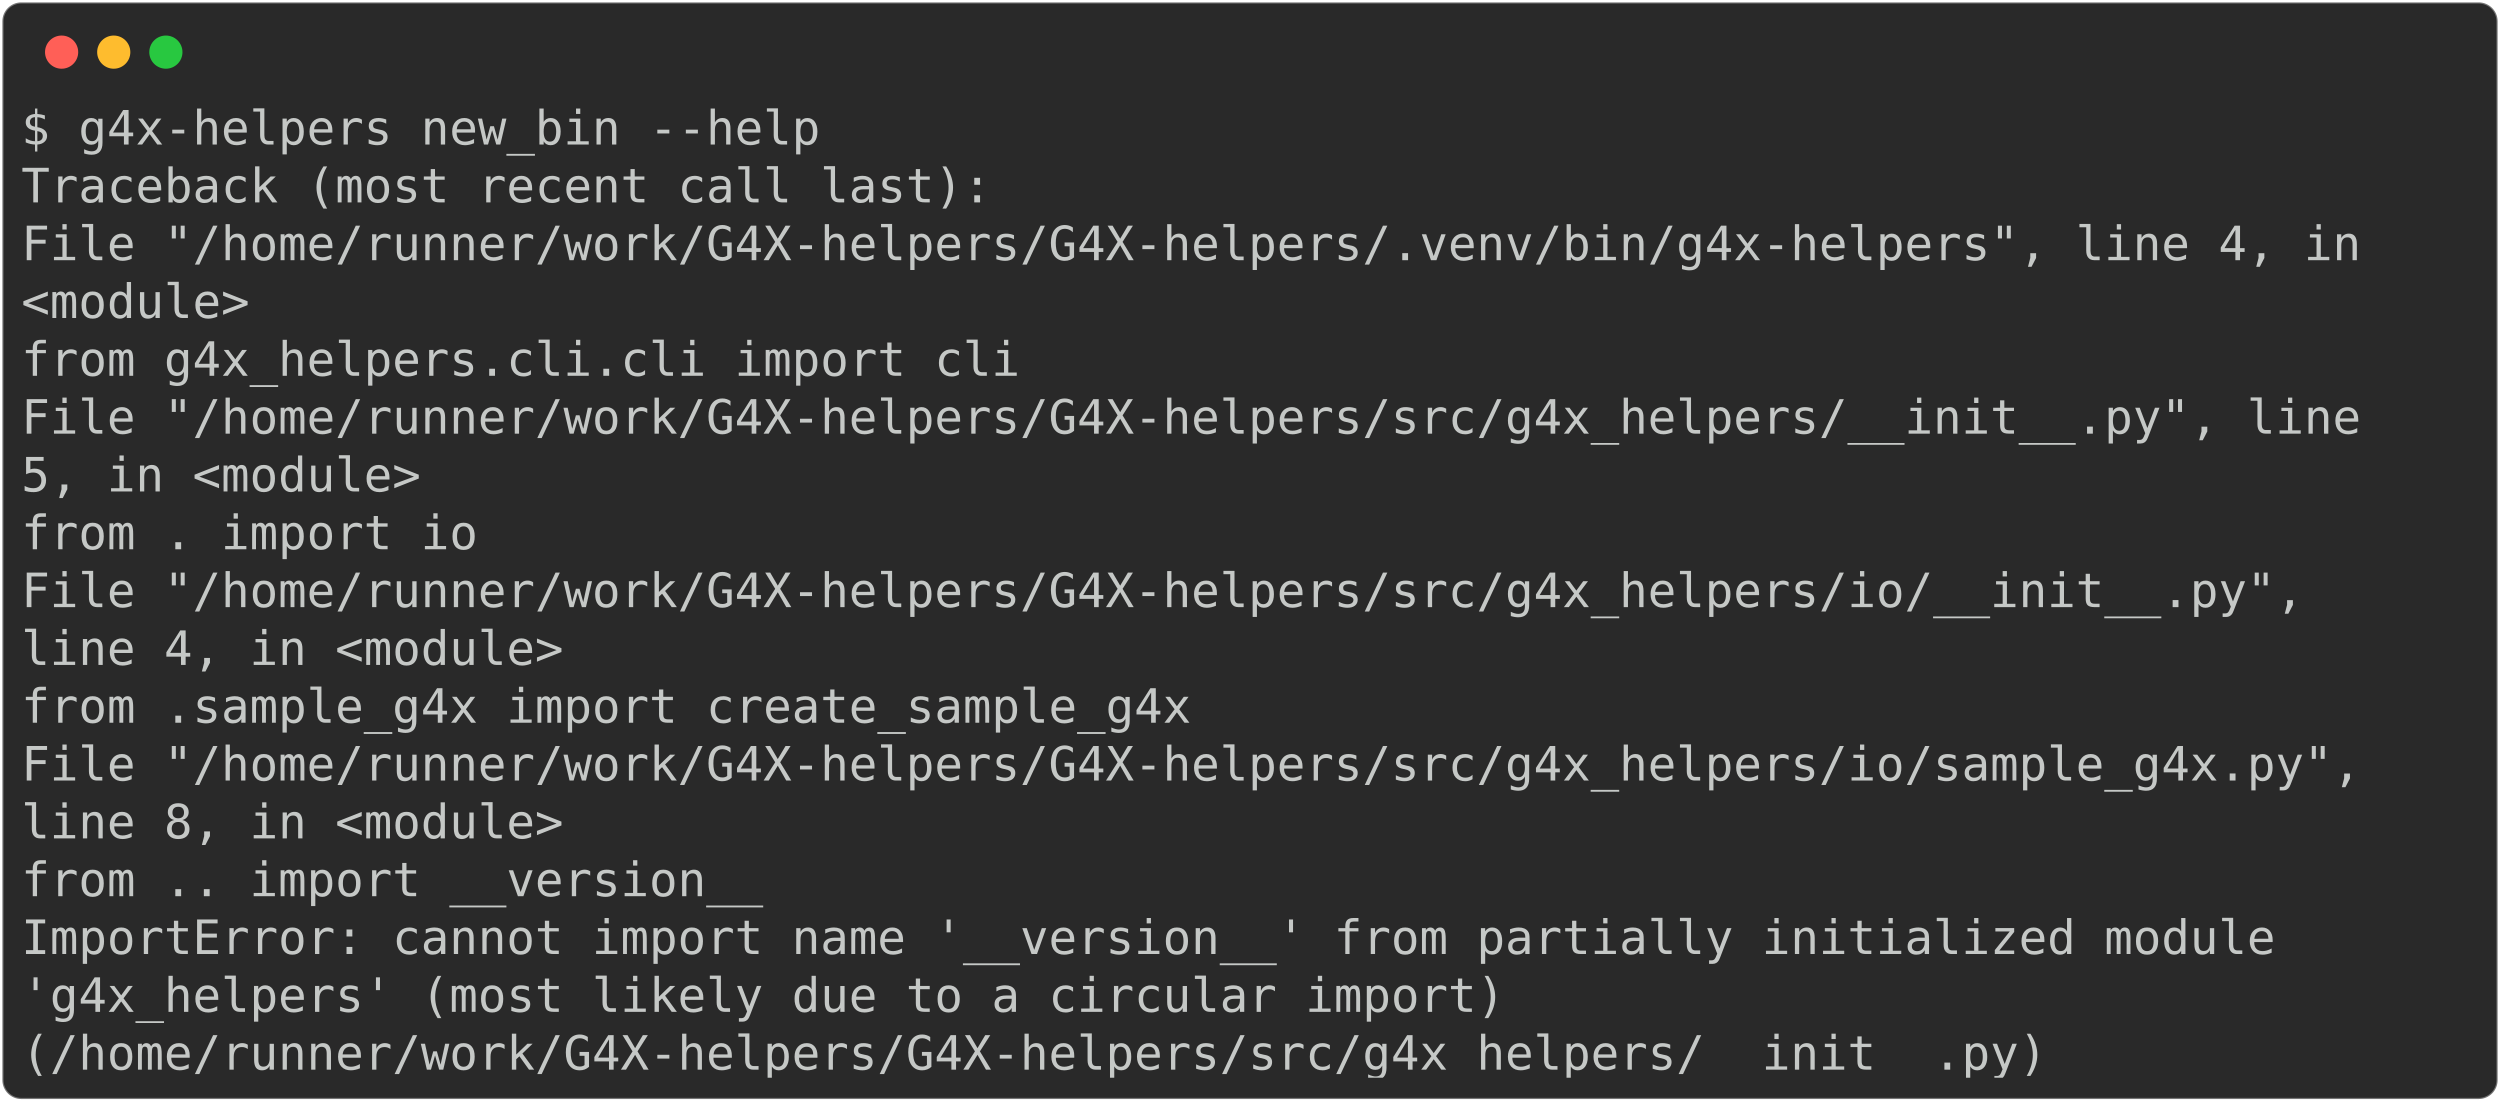
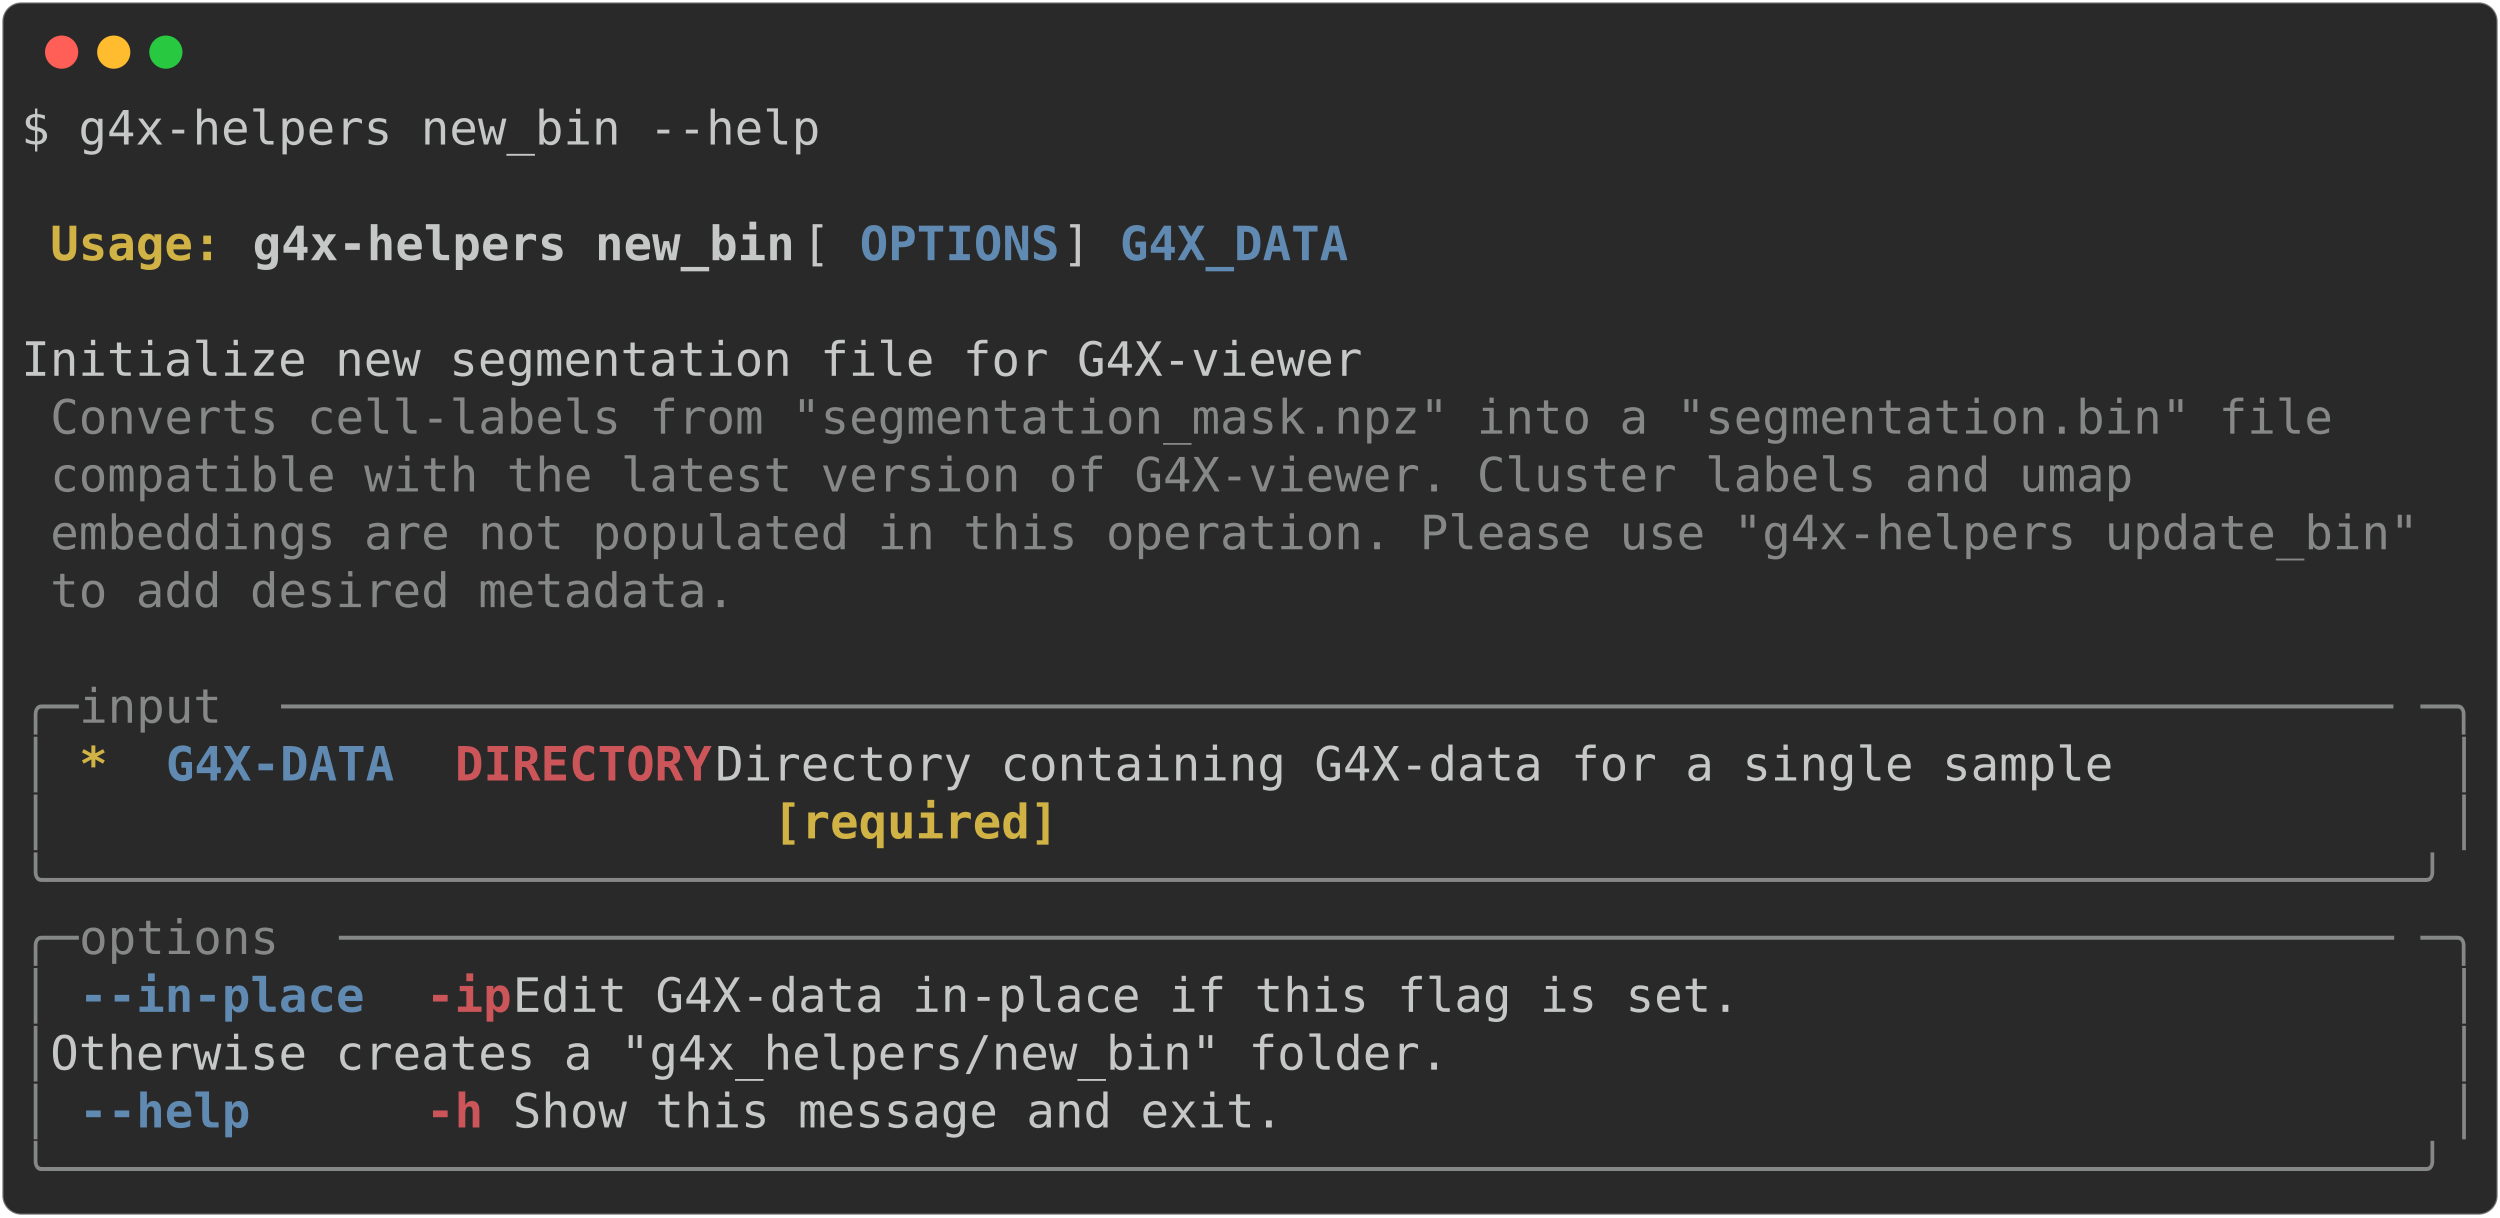
- <svg xmlns="http://www.w3.org/2000/svg" class="rich-terminal" viewBox="0 0 1055 464.8">
+ <svg xmlns="http://www.w3.org/2000/svg" class="rich-terminal" viewBox="0 0 1055 513.6">
  <style>

    @font-face {
        font-family: "Fira Code";
        src: local("FiraCode-Regular"),
                url("https://cdnjs.cloudflare.com/ajax/libs/firacode/6.2.0/woff2/FiraCode-Regular.woff2") format("woff2"),
                url("https://cdnjs.cloudflare.com/ajax/libs/firacode/6.2.0/woff/FiraCode-Regular.woff") format("woff");
        font-style: normal;
        font-weight: 400;
    }
    @font-face {
        font-family: "Fira Code";
        src: local("FiraCode-Bold"),
                url("https://cdnjs.cloudflare.com/ajax/libs/firacode/6.2.0/woff2/FiraCode-Bold.woff2") format("woff2"),
                url("https://cdnjs.cloudflare.com/ajax/libs/firacode/6.2.0/woff/FiraCode-Bold.woff") format("woff");
        font-style: bold;
        font-weight: 700;
    }

-     .terminal-3146029323-matrix {
+     .terminal-2021575625-matrix {
        font-family: Fira Code, monospace;
        font-size: 20px;
        line-height: 24.4px;
        font-variant-east-asian: full-width;
    }

-     .terminal-3146029323-title {
+     .terminal-2021575625-title {
        font-size: 18px;
        font-weight: bold;
        font-family: arial;
    }

-     .terminal-3146029323-r1 { fill: #c5c8c6 }
+     .terminal-2021575625-r1 { fill: #c5c8c6 }
+ .terminal-2021575625-r2 { fill: #d0b344;font-weight: bold }
+ .terminal-2021575625-r3 { fill: #c5c8c6;font-weight: bold }
+ .terminal-2021575625-r4 { fill: #608ab1;font-weight: bold }
+ .terminal-2021575625-r5 { fill: #868887 }
+ .terminal-2021575625-r6 { fill: #cc555a;font-weight: bold }
    </style>
  <defs>
-     <clipPath id="terminal-3146029323-clip-terminal">
-       <rect x="0" y="0" width="1036.0" height="413.8" />
+     <clipPath id="terminal-2021575625-clip-terminal">
+       <rect x="0" y="0" width="1036.0" height="462.6" />
    </clipPath>
-     <clipPath id="terminal-3146029323-line-0">
+     <clipPath id="terminal-2021575625-line-0">
      <rect x="0" y="1.5" width="1037" height="24.65" />
    </clipPath>
-     <clipPath id="terminal-3146029323-line-1">
+     <clipPath id="terminal-2021575625-line-1">
      <rect x="0" y="25.9" width="1037" height="24.65" />
    </clipPath>
-     <clipPath id="terminal-3146029323-line-2">
+     <clipPath id="terminal-2021575625-line-2">
      <rect x="0" y="50.3" width="1037" height="24.65" />
    </clipPath>
-     <clipPath id="terminal-3146029323-line-3">
+     <clipPath id="terminal-2021575625-line-3">
      <rect x="0" y="74.7" width="1037" height="24.65" />
    </clipPath>
-     <clipPath id="terminal-3146029323-line-4">
+     <clipPath id="terminal-2021575625-line-4">
      <rect x="0" y="99.1" width="1037" height="24.65" />
    </clipPath>
-     <clipPath id="terminal-3146029323-line-5">
+     <clipPath id="terminal-2021575625-line-5">
      <rect x="0" y="123.5" width="1037" height="24.65" />
    </clipPath>
-     <clipPath id="terminal-3146029323-line-6">
+     <clipPath id="terminal-2021575625-line-6">
      <rect x="0" y="147.9" width="1037" height="24.65" />
    </clipPath>
-     <clipPath id="terminal-3146029323-line-7">
+     <clipPath id="terminal-2021575625-line-7">
      <rect x="0" y="172.3" width="1037" height="24.65" />
    </clipPath>
-     <clipPath id="terminal-3146029323-line-8">
+     <clipPath id="terminal-2021575625-line-8">
      <rect x="0" y="196.7" width="1037" height="24.65" />
    </clipPath>
-     <clipPath id="terminal-3146029323-line-9">
+     <clipPath id="terminal-2021575625-line-9">
      <rect x="0" y="221.1" width="1037" height="24.65" />
    </clipPath>
-     <clipPath id="terminal-3146029323-line-10">
+     <clipPath id="terminal-2021575625-line-10">
      <rect x="0" y="245.5" width="1037" height="24.65" />
    </clipPath>
-     <clipPath id="terminal-3146029323-line-11">
+     <clipPath id="terminal-2021575625-line-11">
      <rect x="0" y="269.9" width="1037" height="24.65" />
    </clipPath>
-     <clipPath id="terminal-3146029323-line-12">
+     <clipPath id="terminal-2021575625-line-12">
      <rect x="0" y="294.3" width="1037" height="24.65" />
    </clipPath>
-     <clipPath id="terminal-3146029323-line-13">
+     <clipPath id="terminal-2021575625-line-13">
      <rect x="0" y="318.7" width="1037" height="24.65" />
    </clipPath>
-     <clipPath id="terminal-3146029323-line-14">
+     <clipPath id="terminal-2021575625-line-14">
      <rect x="0" y="343.1" width="1037" height="24.65" />
    </clipPath>
-     <clipPath id="terminal-3146029323-line-15">
+     <clipPath id="terminal-2021575625-line-15">
      <rect x="0" y="367.5" width="1037" height="24.65" />
    </clipPath>
+     <clipPath id="terminal-2021575625-line-16">
+       <rect x="0" y="391.9" width="1037" height="24.65" />
+     </clipPath>
+     <clipPath id="terminal-2021575625-line-17">
+       <rect x="0" y="416.3" width="1037" height="24.65" />
+     </clipPath>
  </defs>
-   <rect fill="#292929" stroke="rgba(255,255,255,0.35)" stroke-width="1" x="1" y="1" width="1053" height="462.8" rx="8" />
+   <rect fill="#292929" stroke="rgba(255,255,255,0.35)" stroke-width="1" x="1" y="1" width="1053" height="511.6" rx="8" />
  <g transform="translate(26,22)">
    <circle cx="0" cy="0" r="7" fill="#ff5f57" />
    <circle cx="22" cy="0" r="7" fill="#febc2e" />
    <circle cx="44" cy="0" r="7" fill="#28c840" />
  </g>
-   <g transform="translate(9, 41)" clip-path="url(#terminal-3146029323-clip-terminal)">
-     <g class="terminal-3146029323-matrix">
-       <text class="terminal-3146029323-r1" x="0" y="20" textLength="341.6" clip-path="url(#terminal-3146029323-line-0)">$ g4x-helpers new_bin --help</text>
-       <text class="terminal-3146029323-r1" x="1037" y="20" textLength="12.2" clip-path="url(#terminal-3146029323-line-0)">
+   <g transform="translate(9, 41)" clip-path="url(#terminal-2021575625-clip-terminal)">
+     <g class="terminal-2021575625-matrix">
+       <text class="terminal-2021575625-r1" x="0" y="20" textLength="341.6" clip-path="url(#terminal-2021575625-line-0)">$ g4x-helpers new_bin --help</text>
+       <text class="terminal-2021575625-r1" x="1037" y="20" textLength="12.2" clip-path="url(#terminal-2021575625-line-0)">
</text>
-       <text class="terminal-3146029323-r1" x="0" y="44.4" textLength="414.8" clip-path="url(#terminal-3146029323-line-1)">Traceback (most recent call last):</text>
-       <text class="terminal-3146029323-r1" x="1037" y="44.4" textLength="12.2" clip-path="url(#terminal-3146029323-line-1)">
+       <text class="terminal-2021575625-r1" x="1037" y="44.4" textLength="12.2" clip-path="url(#terminal-2021575625-line-1)">
</text>
-       <text class="terminal-3146029323-r1" x="0" y="68.8" textLength="1037" clip-path="url(#terminal-3146029323-line-2)">  File "/home/runner/work/G4X-helpers/G4X-helpers/.venv/bin/g4x-helpers", line 4, in </text>
-       <text class="terminal-3146029323-r1" x="1037" y="68.8" textLength="12.2" clip-path="url(#terminal-3146029323-line-2)">
+       <text class="terminal-2021575625-r2" x="12.2" y="68.8" textLength="73.2" clip-path="url(#terminal-2021575625-line-2)">Usage:</text>
+       <text class="terminal-2021575625-r3" x="97.6" y="68.8" textLength="231.8" clip-path="url(#terminal-2021575625-line-2)">g4x-helpers new_bin</text>
+       <text class="terminal-2021575625-r1" x="329.4" y="68.8" textLength="24.4" clip-path="url(#terminal-2021575625-line-2)"> [</text>
+       <text class="terminal-2021575625-r4" x="353.8" y="68.8" textLength="85.4" clip-path="url(#terminal-2021575625-line-2)">OPTIONS</text>
+       <text class="terminal-2021575625-r1" x="439.2" y="68.8" textLength="24.4" clip-path="url(#terminal-2021575625-line-2)">] </text>
+       <text class="terminal-2021575625-r4" x="463.6" y="68.8" textLength="97.6" clip-path="url(#terminal-2021575625-line-2)">G4X_DATA</text>
+       <text class="terminal-2021575625-r1" x="1037" y="68.8" textLength="12.2" clip-path="url(#terminal-2021575625-line-2)">
</text>
-       <text class="terminal-3146029323-r1" x="0" y="93.2" textLength="97.6" clip-path="url(#terminal-3146029323-line-3)">&lt;module&gt;</text>
-       <text class="terminal-3146029323-r1" x="1037" y="93.2" textLength="12.2" clip-path="url(#terminal-3146029323-line-3)">
+       <text class="terminal-2021575625-r1" x="1037" y="93.2" textLength="12.2" clip-path="url(#terminal-2021575625-line-3)">
</text>
-       <text class="terminal-3146029323-r1" x="0" y="117.6" textLength="475.8" clip-path="url(#terminal-3146029323-line-4)">    from g4x_helpers.cli.cli import cli</text>
-       <text class="terminal-3146029323-r1" x="1037" y="117.6" textLength="12.2" clip-path="url(#terminal-3146029323-line-4)">
+       <text class="terminal-2021575625-r1" x="0" y="117.6" textLength="1037" clip-path="url(#terminal-2021575625-line-4)"> Initialize new segmentation file for G4X-viewer                                     </text>
+       <text class="terminal-2021575625-r1" x="1037" y="117.6" textLength="12.2" clip-path="url(#terminal-2021575625-line-4)">
</text>
-       <text class="terminal-3146029323-r1" x="0" y="142" textLength="1037" clip-path="url(#terminal-3146029323-line-5)">  File "/home/runner/work/G4X-helpers/G4X-helpers/src/g4x_helpers/__init__.py", line </text>
-       <text class="terminal-3146029323-r1" x="1037" y="142" textLength="12.2" clip-path="url(#terminal-3146029323-line-5)">
+       <text class="terminal-2021575625-r5" x="12.2" y="142" textLength="988.2" clip-path="url(#terminal-2021575625-line-5)">Converts cell-labels from "segmentation_mask.npz" into a "segmentation.bin" file </text>
+       <text class="terminal-2021575625-r1" x="1037" y="142" textLength="12.2" clip-path="url(#terminal-2021575625-line-5)">
</text>
-       <text class="terminal-3146029323-r1" x="0" y="166.4" textLength="170.8" clip-path="url(#terminal-3146029323-line-6)">5, in &lt;module&gt;</text>
-       <text class="terminal-3146029323-r1" x="1037" y="166.4" textLength="12.2" clip-path="url(#terminal-3146029323-line-6)">
+       <text class="terminal-2021575625-r5" x="12.2" y="166.4" textLength="902.8" clip-path="url(#terminal-2021575625-line-6)">compatible with the latest version of G4X-viewer. Cluster labels and umap </text>
+       <text class="terminal-2021575625-r1" x="1037" y="166.4" textLength="12.2" clip-path="url(#terminal-2021575625-line-6)">
</text>
-       <text class="terminal-3146029323-r1" x="0" y="190.8" textLength="244" clip-path="url(#terminal-3146029323-line-7)">    from . import io</text>
-       <text class="terminal-3146029323-r1" x="1037" y="190.8" textLength="12.2" clip-path="url(#terminal-3146029323-line-7)">
+       <text class="terminal-2021575625-r5" x="12.2" y="190.8" textLength="1012.6" clip-path="url(#terminal-2021575625-line-7)">embeddings are not populated in this operation. Please use "g4x-helpers update_bin"</text>
+       <text class="terminal-2021575625-r1" x="1037" y="190.8" textLength="12.2" clip-path="url(#terminal-2021575625-line-7)">
</text>
-       <text class="terminal-3146029323-r1" x="0" y="215.2" textLength="1012.6" clip-path="url(#terminal-3146029323-line-8)">  File "/home/runner/work/G4X-helpers/G4X-helpers/src/g4x_helpers/io/__init__.py", </text>
-       <text class="terminal-3146029323-r1" x="1037" y="215.2" textLength="12.2" clip-path="url(#terminal-3146029323-line-8)">
+       <text class="terminal-2021575625-r5" x="12.2" y="215.2" textLength="292.8" clip-path="url(#terminal-2021575625-line-8)">to add desired metadata.</text>
+       <text class="terminal-2021575625-r1" x="1037" y="215.2" textLength="12.2" clip-path="url(#terminal-2021575625-line-8)">
</text>
-       <text class="terminal-3146029323-r1" x="0" y="239.6" textLength="231.8" clip-path="url(#terminal-3146029323-line-9)">line 4, in &lt;module&gt;</text>
-       <text class="terminal-3146029323-r1" x="1037" y="239.6" textLength="12.2" clip-path="url(#terminal-3146029323-line-9)">
+       <text class="terminal-2021575625-r1" x="1037" y="239.6" textLength="12.2" clip-path="url(#terminal-2021575625-line-9)">
</text>
-       <text class="terminal-3146029323-r1" x="0" y="264" textLength="549" clip-path="url(#terminal-3146029323-line-10)">    from .sample_g4x import create_sample_g4x</text>
-       <text class="terminal-3146029323-r1" x="1037" y="264" textLength="12.2" clip-path="url(#terminal-3146029323-line-10)">
+       <text class="terminal-2021575625-r5" x="0" y="264" textLength="24.4" clip-path="url(#terminal-2021575625-line-10)">╭─</text>
+       <text class="terminal-2021575625-r5" x="24.4" y="264" textLength="85.4" clip-path="url(#terminal-2021575625-line-10)"> input </text>
+       <text class="terminal-2021575625-r5" x="109.8" y="264" textLength="902.8" clip-path="url(#terminal-2021575625-line-10)">──────────────────────────────────────────────────────────────────────────</text>
+       <text class="terminal-2021575625-r5" x="1012.6" y="264" textLength="24.4" clip-path="url(#terminal-2021575625-line-10)">─╮</text>
+       <text class="terminal-2021575625-r1" x="1037" y="264" textLength="12.2" clip-path="url(#terminal-2021575625-line-10)">
</text>
-       <text class="terminal-3146029323-r1" x="0" y="288.4" textLength="1037" clip-path="url(#terminal-3146029323-line-11)">  File "/home/runner/work/G4X-helpers/G4X-helpers/src/g4x_helpers/io/sample_g4x.py", </text>
-       <text class="terminal-3146029323-r1" x="1037" y="288.4" textLength="12.2" clip-path="url(#terminal-3146029323-line-11)">
+       <text class="terminal-2021575625-r5" x="0" y="288.4" textLength="12.2" clip-path="url(#terminal-2021575625-line-11)">│</text>
+       <text class="terminal-2021575625-r2" x="24.4" y="288.4" textLength="12.2" clip-path="url(#terminal-2021575625-line-11)">*</text>
+       <text class="terminal-2021575625-r4" x="61" y="288.4" textLength="97.6" clip-path="url(#terminal-2021575625-line-11)">G4X-DATA</text>
+       <text class="terminal-2021575625-r6" x="183" y="288.4" textLength="109.8" clip-path="url(#terminal-2021575625-line-11)">DIRECTORY</text>
+       <text class="terminal-2021575625-r1" x="292.8" y="288.4" textLength="732" clip-path="url(#terminal-2021575625-line-11)">  Directory containing G4X-data for a single sample         </text>
+       <text class="terminal-2021575625-r5" x="1024.8" y="288.4" textLength="12.2" clip-path="url(#terminal-2021575625-line-11)">│</text>
+       <text class="terminal-2021575625-r1" x="1037" y="288.4" textLength="12.2" clip-path="url(#terminal-2021575625-line-11)">
</text>
-       <text class="terminal-3146029323-r1" x="0" y="312.8" textLength="231.8" clip-path="url(#terminal-3146029323-line-12)">line 8, in &lt;module&gt;</text>
-       <text class="terminal-3146029323-r1" x="1037" y="312.8" textLength="12.2" clip-path="url(#terminal-3146029323-line-12)">
+       <text class="terminal-2021575625-r5" x="0" y="312.8" textLength="12.2" clip-path="url(#terminal-2021575625-line-12)">│</text>
+       <text class="terminal-2021575625-r2" x="317.2" y="312.8" textLength="122" clip-path="url(#terminal-2021575625-line-12)">[required]</text>
+       <text class="terminal-2021575625-r5" x="1024.8" y="312.8" textLength="12.2" clip-path="url(#terminal-2021575625-line-12)">│</text>
+       <text class="terminal-2021575625-r1" x="1037" y="312.8" textLength="12.2" clip-path="url(#terminal-2021575625-line-12)">
</text>
-       <text class="terminal-3146029323-r1" x="0" y="337.2" textLength="366" clip-path="url(#terminal-3146029323-line-13)">    from .. import __version__</text>
-       <text class="terminal-3146029323-r1" x="1037" y="337.2" textLength="12.2" clip-path="url(#terminal-3146029323-line-13)">
+       <text class="terminal-2021575625-r5" x="0" y="337.2" textLength="1037" clip-path="url(#terminal-2021575625-line-13)">╰───────────────────────────────────────────────────────────────────────────────────╯</text>
+       <text class="terminal-2021575625-r1" x="1037" y="337.2" textLength="12.2" clip-path="url(#terminal-2021575625-line-13)">
</text>
-       <text class="terminal-3146029323-r1" x="0" y="361.6" textLength="976" clip-path="url(#terminal-3146029323-line-14)">ImportError: cannot import name '__version__' from partially initialized module </text>
-       <text class="terminal-3146029323-r1" x="1037" y="361.6" textLength="12.2" clip-path="url(#terminal-3146029323-line-14)">
+       <text class="terminal-2021575625-r5" x="0" y="361.6" textLength="24.4" clip-path="url(#terminal-2021575625-line-14)">╭─</text>
+       <text class="terminal-2021575625-r5" x="24.4" y="361.6" textLength="109.8" clip-path="url(#terminal-2021575625-line-14)"> options </text>
+       <text class="terminal-2021575625-r5" x="134.2" y="361.6" textLength="878.4" clip-path="url(#terminal-2021575625-line-14)">────────────────────────────────────────────────────────────────────────</text>
+       <text class="terminal-2021575625-r5" x="1012.6" y="361.6" textLength="24.4" clip-path="url(#terminal-2021575625-line-14)">─╮</text>
+       <text class="terminal-2021575625-r1" x="1037" y="361.6" textLength="12.2" clip-path="url(#terminal-2021575625-line-14)">
</text>
-       <text class="terminal-3146029323-r1" x="0" y="386" textLength="646.6" clip-path="url(#terminal-3146029323-line-15)">'g4x_helpers' (most likely due to a circular import) </text>
-       <text class="terminal-3146029323-r1" x="1037" y="386" textLength="12.2" clip-path="url(#terminal-3146029323-line-15)">
+       <text class="terminal-2021575625-r5" x="0" y="386" textLength="12.2" clip-path="url(#terminal-2021575625-line-15)">│</text>
+       <text class="terminal-2021575625-r4" x="24.4" y="386" textLength="122" clip-path="url(#terminal-2021575625-line-15)">--in-place</text>
+       <text class="terminal-2021575625-r6" x="170.8" y="386" textLength="36.6" clip-path="url(#terminal-2021575625-line-15)">-ip</text>
+       <text class="terminal-2021575625-r1" x="207.4" y="386" textLength="817.4" clip-path="url(#terminal-2021575625-line-15)">  Edit G4X-data in-place if this flag is set.                      </text>
+       <text class="terminal-2021575625-r5" x="1024.8" y="386" textLength="12.2" clip-path="url(#terminal-2021575625-line-15)">│</text>
+       <text class="terminal-2021575625-r1" x="1037" y="386" textLength="12.2" clip-path="url(#terminal-2021575625-line-15)">
</text>
-       <text class="terminal-3146029323-r1" x="0" y="410.4" textLength="866.2" clip-path="url(#terminal-3146029323-line-16)">(/home/runner/work/G4X-helpers/G4X-helpers/src/g4x_helpers/__init__.py)</text>
-       <text class="terminal-3146029323-r1" x="1037" y="410.4" textLength="12.2" clip-path="url(#terminal-3146029323-line-16)">
+       <text class="terminal-2021575625-r5" x="0" y="410.4" textLength="12.2" clip-path="url(#terminal-2021575625-line-16)">│</text>
+       <text class="terminal-2021575625-r1" x="12.2" y="410.4" textLength="1012.6" clip-path="url(#terminal-2021575625-line-16)">                  Otherwise creates a "g4x_helpers/new_bin" folder.                </text>
+       <text class="terminal-2021575625-r5" x="1024.8" y="410.4" textLength="12.2" clip-path="url(#terminal-2021575625-line-16)">│</text>
+       <text class="terminal-2021575625-r1" x="1037" y="410.4" textLength="12.2" clip-path="url(#terminal-2021575625-line-16)">
+ </text>
+       <text class="terminal-2021575625-r5" x="0" y="434.8" textLength="12.2" clip-path="url(#terminal-2021575625-line-17)">│</text>
+       <text class="terminal-2021575625-r4" x="24.4" y="434.8" textLength="122" clip-path="url(#terminal-2021575625-line-17)">--help    </text>
+       <text class="terminal-2021575625-r6" x="170.8" y="434.8" textLength="36.6" clip-path="url(#terminal-2021575625-line-17)">-h </text>
+       <text class="terminal-2021575625-r1" x="207.4" y="434.8" textLength="817.4" clip-path="url(#terminal-2021575625-line-17)">  Show this message and exit.                                      </text>
+       <text class="terminal-2021575625-r5" x="1024.8" y="434.8" textLength="12.2" clip-path="url(#terminal-2021575625-line-17)">│</text>
+       <text class="terminal-2021575625-r1" x="1037" y="434.8" textLength="12.2" clip-path="url(#terminal-2021575625-line-17)">
+ </text>
+       <text class="terminal-2021575625-r5" x="0" y="459.2" textLength="1037" clip-path="url(#terminal-2021575625-line-18)">╰───────────────────────────────────────────────────────────────────────────────────╯</text>
+       <text class="terminal-2021575625-r1" x="1037" y="459.2" textLength="12.2" clip-path="url(#terminal-2021575625-line-18)">
</text>
    </g>
  </g>
</svg>
